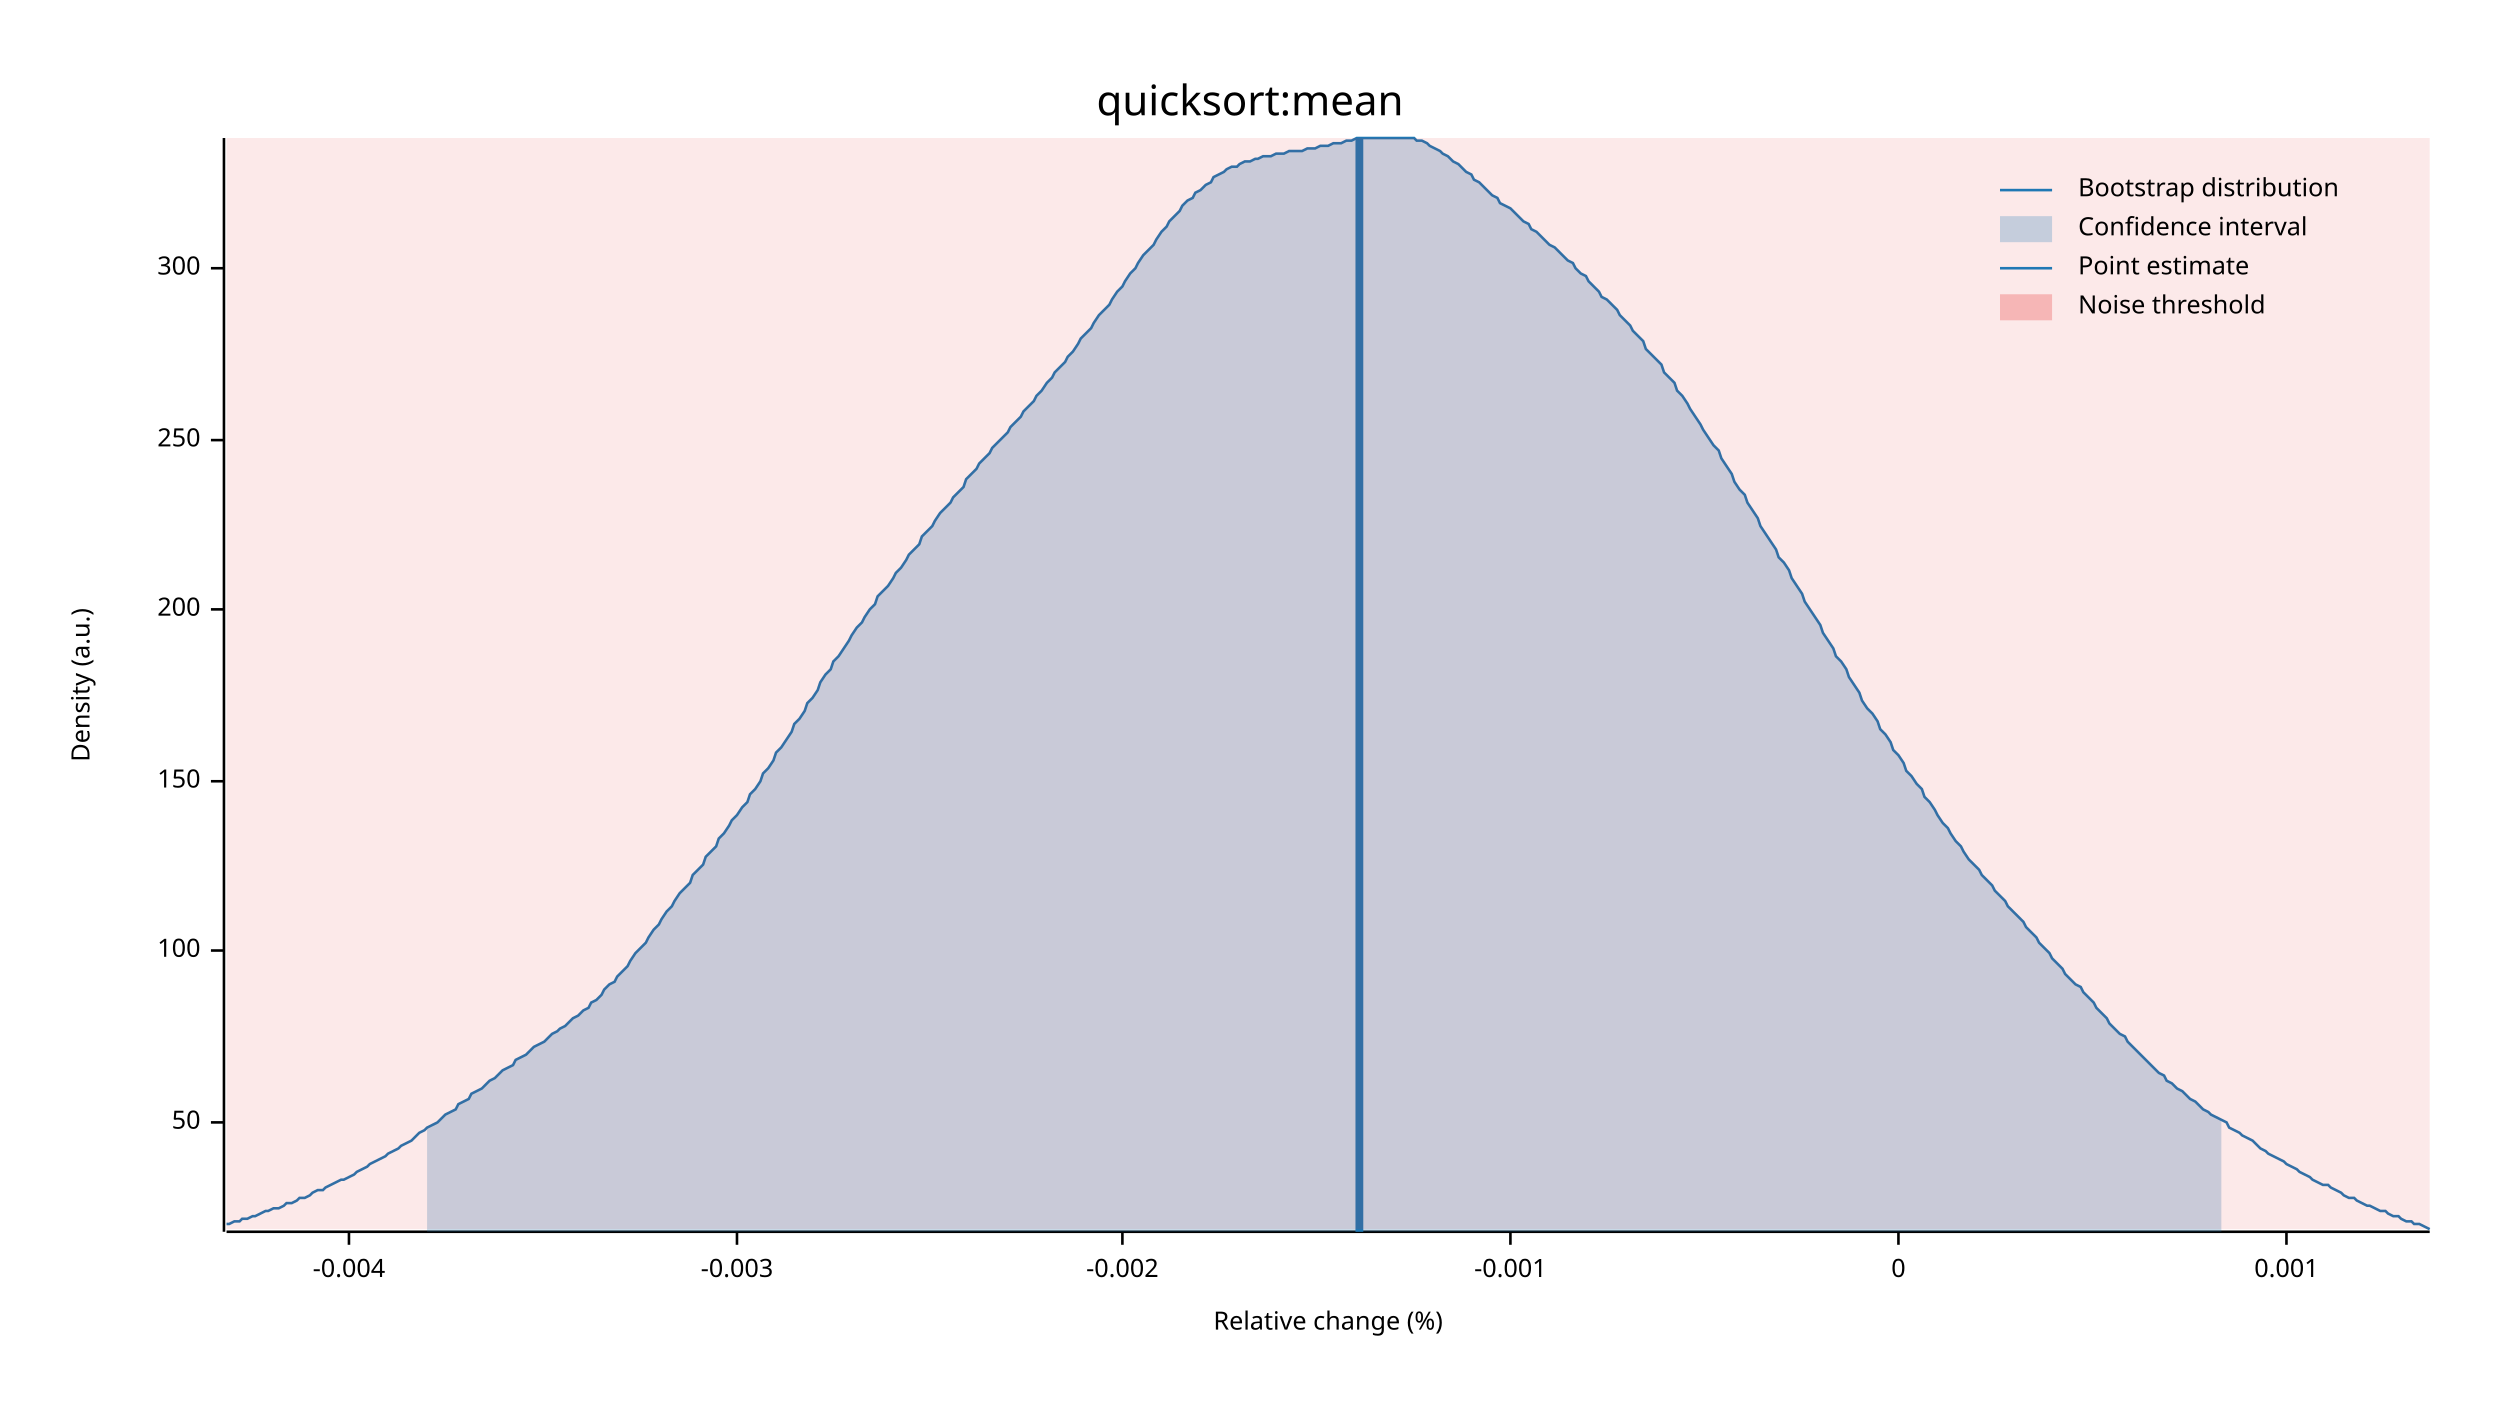
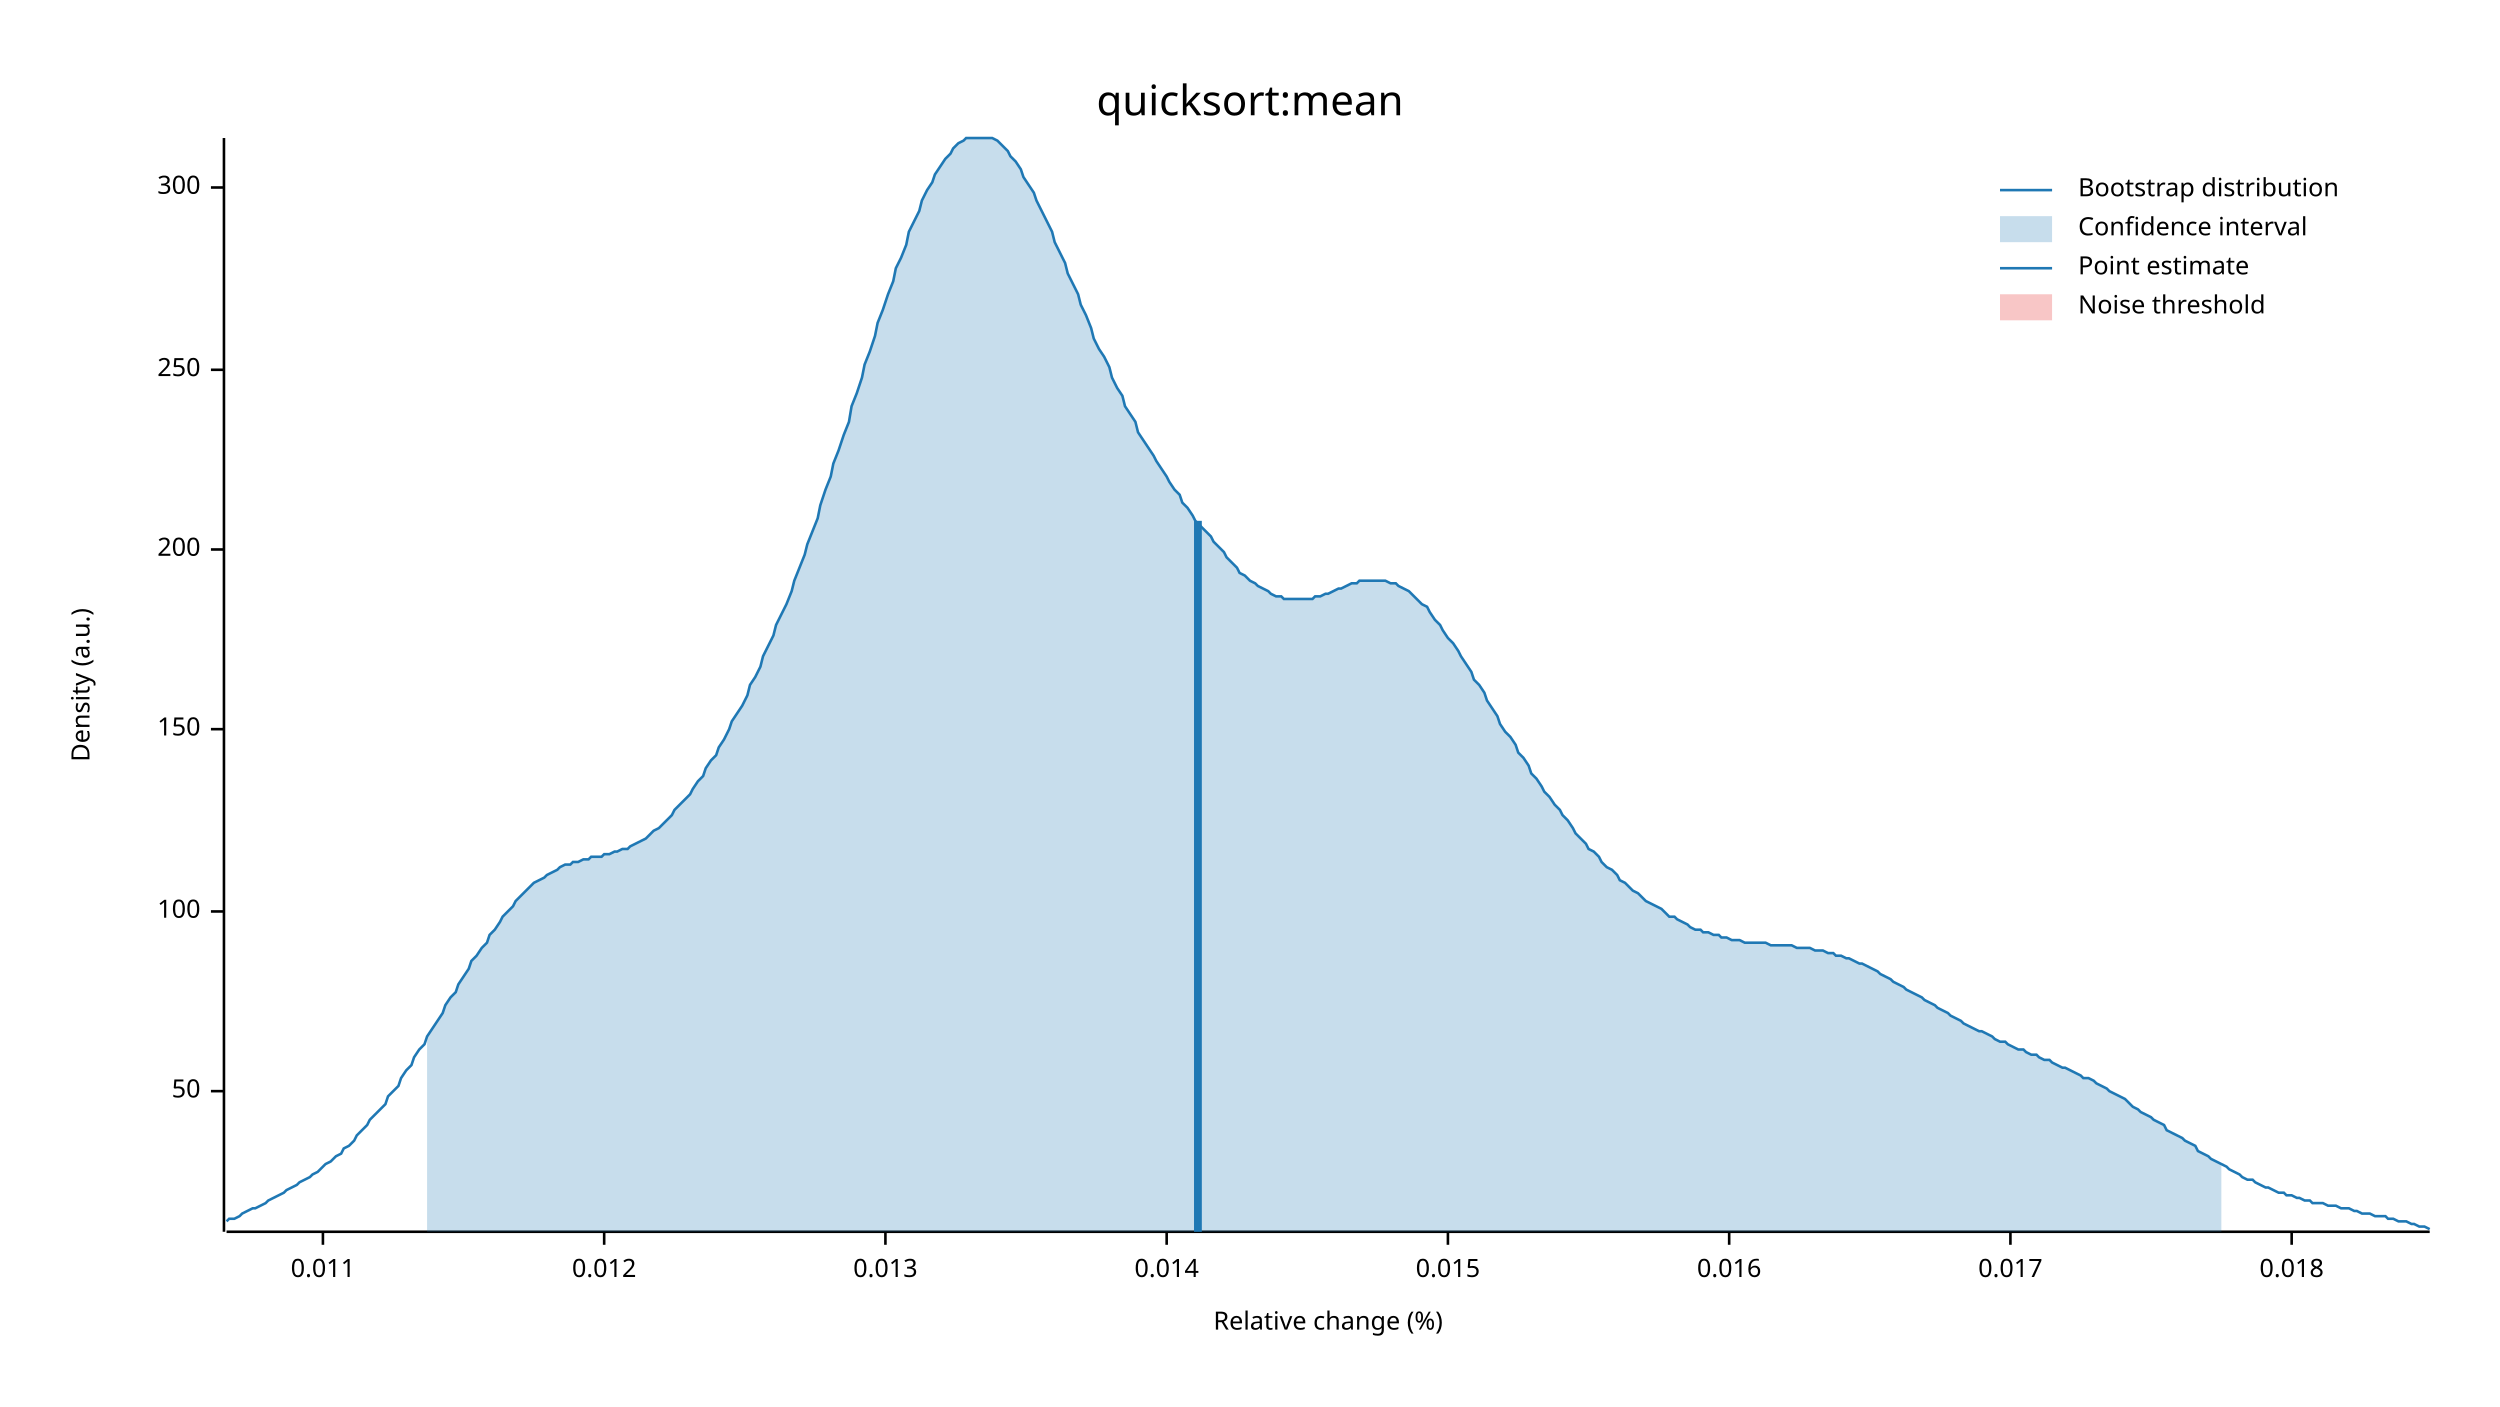
<svg xmlns="http://www.w3.org/2000/svg" width="960" height="540">
  <text x="480" y="32" dy="0.76em" text-anchor="middle" font-family="sans-serif" font-size="16.129" opacity="1" fill="#000000">
quicksort:mean
</text>
  <text x="27" y="263" dy="0.76em" text-anchor="middle" font-family="sans-serif" font-size="9.677" opacity="1" fill="#000000" transform="rotate(270, 27, 263)">
Density (a.u.)
</text>
  <text x="510" y="513" dy="-0.5ex" text-anchor="middle" font-family="sans-serif" font-size="9.677" opacity="1" fill="#000000">
Relative change (%)
</text>
  <polyline fill="none" opacity="1" stroke="#000000" stroke-width="1" points="86,53 86,473 " />
-   <text x="77" y="431" dy="0.5ex" text-anchor="end" font-family="sans-serif" font-size="9.677" opacity="1" fill="#000000">
+   <text x="77" y="419" dy="0.5ex" text-anchor="end" font-family="sans-serif" font-size="9.677" opacity="1" fill="#000000">
50
</text>
-   <polyline fill="none" opacity="1" stroke="#000000" stroke-width="1" points="81,431 86,431 " />
-   <text x="77" y="365" dy="0.5ex" text-anchor="end" font-family="sans-serif" font-size="9.677" opacity="1" fill="#000000">
+   <polyline fill="none" opacity="1" stroke="#000000" stroke-width="1" points="81,419 86,419 " />
+   <text x="77" y="350" dy="0.5ex" text-anchor="end" font-family="sans-serif" font-size="9.677" opacity="1" fill="#000000">
100
</text>
-   <polyline fill="none" opacity="1" stroke="#000000" stroke-width="1" points="81,365 86,365 " />
-   <text x="77" y="300" dy="0.5ex" text-anchor="end" font-family="sans-serif" font-size="9.677" opacity="1" fill="#000000">
+   <polyline fill="none" opacity="1" stroke="#000000" stroke-width="1" points="81,350 86,350 " />
+   <text x="77" y="280" dy="0.5ex" text-anchor="end" font-family="sans-serif" font-size="9.677" opacity="1" fill="#000000">
150
</text>
-   <polyline fill="none" opacity="1" stroke="#000000" stroke-width="1" points="81,300 86,300 " />
-   <text x="77" y="234" dy="0.5ex" text-anchor="end" font-family="sans-serif" font-size="9.677" opacity="1" fill="#000000">
+   <polyline fill="none" opacity="1" stroke="#000000" stroke-width="1" points="81,280 86,280 " />
+   <text x="77" y="211" dy="0.5ex" text-anchor="end" font-family="sans-serif" font-size="9.677" opacity="1" fill="#000000">
200
</text>
-   <polyline fill="none" opacity="1" stroke="#000000" stroke-width="1" points="81,234 86,234 " />
-   <text x="77" y="169" dy="0.5ex" text-anchor="end" font-family="sans-serif" font-size="9.677" opacity="1" fill="#000000">
+   <polyline fill="none" opacity="1" stroke="#000000" stroke-width="1" points="81,211 86,211 " />
+   <text x="77" y="142" dy="0.5ex" text-anchor="end" font-family="sans-serif" font-size="9.677" opacity="1" fill="#000000">
250
</text>
-   <polyline fill="none" opacity="1" stroke="#000000" stroke-width="1" points="81,169 86,169 " />
-   <text x="77" y="103" dy="0.5ex" text-anchor="end" font-family="sans-serif" font-size="9.677" opacity="1" fill="#000000">
+   <polyline fill="none" opacity="1" stroke="#000000" stroke-width="1" points="81,142 86,142 " />
+   <text x="77" y="72" dy="0.5ex" text-anchor="end" font-family="sans-serif" font-size="9.677" opacity="1" fill="#000000">
300
</text>
-   <polyline fill="none" opacity="1" stroke="#000000" stroke-width="1" points="81,103 86,103 " />
+   <polyline fill="none" opacity="1" stroke="#000000" stroke-width="1" points="81,72 86,72 " />
  <polyline fill="none" opacity="1" stroke="#000000" stroke-width="1" points="87,473 933,473 " />
-   <text x="134" y="483" dy="0.76em" text-anchor="middle" font-family="sans-serif" font-size="9.677" opacity="1" fill="#000000">
- -0.004
+   <text x="124" y="483" dy="0.76em" text-anchor="middle" font-family="sans-serif" font-size="9.677" opacity="1" fill="#000000">
+ 0.011
</text>
-   <polyline fill="none" opacity="1" stroke="#000000" stroke-width="1" points="134,473 134,478 " />
-   <text x="283" y="483" dy="0.76em" text-anchor="middle" font-family="sans-serif" font-size="9.677" opacity="1" fill="#000000">
- -0.003
+   <polyline fill="none" opacity="1" stroke="#000000" stroke-width="1" points="124,473 124,478 " />
+   <text x="232" y="483" dy="0.76em" text-anchor="middle" font-family="sans-serif" font-size="9.677" opacity="1" fill="#000000">
+ 0.012
</text>
-   <polyline fill="none" opacity="1" stroke="#000000" stroke-width="1" points="283,473 283,478 " />
-   <text x="431" y="483" dy="0.76em" text-anchor="middle" font-family="sans-serif" font-size="9.677" opacity="1" fill="#000000">
- -0.002
+   <polyline fill="none" opacity="1" stroke="#000000" stroke-width="1" points="232,473 232,478 " />
+   <text x="340" y="483" dy="0.76em" text-anchor="middle" font-family="sans-serif" font-size="9.677" opacity="1" fill="#000000">
+ 0.013
</text>
-   <polyline fill="none" opacity="1" stroke="#000000" stroke-width="1" points="431,473 431,478 " />
-   <text x="580" y="483" dy="0.76em" text-anchor="middle" font-family="sans-serif" font-size="9.677" opacity="1" fill="#000000">
- -0.001
+   <polyline fill="none" opacity="1" stroke="#000000" stroke-width="1" points="340,473 340,478 " />
+   <text x="448" y="483" dy="0.76em" text-anchor="middle" font-family="sans-serif" font-size="9.677" opacity="1" fill="#000000">
+ 0.014
</text>
-   <polyline fill="none" opacity="1" stroke="#000000" stroke-width="1" points="580,473 580,478 " />
-   <text x="729" y="483" dy="0.76em" text-anchor="middle" font-family="sans-serif" font-size="9.677" opacity="1" fill="#000000">
- 0
+   <polyline fill="none" opacity="1" stroke="#000000" stroke-width="1" points="448,473 448,478 " />
+   <text x="556" y="483" dy="0.76em" text-anchor="middle" font-family="sans-serif" font-size="9.677" opacity="1" fill="#000000">
+ 0.015
</text>
-   <polyline fill="none" opacity="1" stroke="#000000" stroke-width="1" points="729,473 729,478 " />
-   <text x="878" y="483" dy="0.76em" text-anchor="middle" font-family="sans-serif" font-size="9.677" opacity="1" fill="#000000">
- 0.001
+   <polyline fill="none" opacity="1" stroke="#000000" stroke-width="1" points="556,473 556,478 " />
+   <text x="664" y="483" dy="0.76em" text-anchor="middle" font-family="sans-serif" font-size="9.677" opacity="1" fill="#000000">
+ 0.016
</text>
-   <polyline fill="none" opacity="1" stroke="#000000" stroke-width="1" points="878,473 878,478 " />
-   <polyline fill="none" opacity="1" stroke="#1F78B4" stroke-width="1" points="87,470 88,470 90,469 92,469 93,468 95,468 97,467 98,467 100,466 102,465 103,465 105,464 107,464 109,463 110,462 112,462 114,461 115,460 117,460 119,459 120,458 122,457 124,457 125,456 127,455 129,454 131,453 132,453 134,452 136,451 137,450 139,449 141,448 142,447 144,446 146,445 148,444 149,443 151,442 153,441 154,440 156,439 158,438 159,437 161,435 163,434 164,433 166,432 168,431 170,429 171,428 173,427 175,426 176,424 178,423 180,422 181,420 183,419 185,418 187,416 188,415 190,414 192,412 193,411 195,410 197,409 198,407 200,406 202,405 203,404 205,402 207,401 209,400 210,399 212,397 214,396 215,395 217,394 219,392 220,391 222,390 224,388 226,387 227,385 229,384 231,382 232,380 234,378 236,377 237,375 239,373 241,371 242,369 244,366 246,364 248,362 249,360 251,357 253,355 254,353 256,350 258,348 259,346 261,343 263,341 265,339 266,336 268,334 270,332 271,329 273,327 275,325 276,322 278,320 280,317 281,315 283,313 285,310 287,308 288,305 290,303 292,300 293,297 295,295 297,292 298,289 300,287 302,284 304,281 305,278 307,276 309,273 310,270 312,268 314,265 315,262 317,259 319,257 320,254 322,252 324,249 326,246 327,244 329,241 331,239 332,237 334,234 336,232 337,229 339,227 341,225 343,222 344,220 346,218 348,215 349,213 351,211 353,209 354,206 356,204 358,202 359,200 361,197 363,195 365,193 366,191 368,189 370,187 371,184 373,182 375,180 376,178 378,176 380,174 381,172 383,170 385,168 387,166 388,164 390,162 392,160 393,158 395,156 397,154 398,152 400,150 402,147 404,145 405,143 407,141 409,139 410,137 412,135 414,132 415,130 417,128 419,126 420,124 422,121 424,119 426,117 427,115 429,112 431,110 432,108 434,105 436,103 437,101 439,98 441,96 443,94 444,92 446,89 448,87 449,85 451,83 453,81 454,79 456,77 458,76 459,74 461,73 463,71 465,70 466,68 468,67 470,66 471,65 473,64 475,64 476,63 478,62 480,62 482,61 483,61 485,60 487,60 488,60 490,59 492,59 493,59 495,58 497,58 498,58 500,58 502,57 504,57 505,57 507,56 509,56 510,56 512,55 514,55 515,55 517,54 519,54 521,53 522,53 524,53 526,53 527,53 529,53 531,53 532,53 534,53 536,53 537,53 539,53 541,53 543,53 544,54 546,54 548,55 549,56 551,57 553,58 554,59 556,60 558,62 560,63 561,64 563,66 565,67 566,69 568,70 570,72 571,73 573,75 575,76 576,78 578,79 580,80 582,82 583,83 585,85 587,86 588,88 590,89 592,91 593,92 595,94 597,95 599,97 600,98 602,100 604,101 605,103 607,105 609,106 610,108 612,110 614,112 615,114 617,115 619,117 621,119 622,121 624,123 626,125 627,127 629,129 631,131 632,134 634,136 636,138 638,140 639,143 641,145 643,147 644,150 646,152 648,155 649,157 651,160 653,163 654,165 656,168 658,171 660,173 661,176 663,179 665,182 666,185 668,188 670,190 671,193 673,196 675,199 676,202 678,205 680,208 682,211 683,214 685,216 687,219 688,222 690,225 692,228 693,231 695,234 697,237 699,240 700,243 702,246 704,249 705,252 707,254 709,257 710,260 712,263 714,266 715,269 717,272 719,274 721,277 722,280 724,282 726,285 727,288 729,290 731,293 732,296 734,298 736,301 738,303 739,306 741,308 743,311 744,313 746,316 748,318 749,320 751,323 753,325 754,327 756,330 758,332 760,334 761,336 763,338 765,340 766,342 768,344 770,346 771,348 773,350 775,352 777,354 778,356 780,358 782,360 783,362 785,364 787,366 788,368 790,370 792,372 793,374 795,376 797,378 799,379 800,381 802,383 804,385 805,387 807,389 809,391 810,393 812,395 814,397 816,398 817,400 819,402 821,404 822,405 824,407 826,409 827,410 829,412 831,413 832,415 834,416 836,418 838,419 839,420 841,422 843,423 844,424 846,426 848,427 849,428 851,429 853,430 855,431 856,433 858,434 860,435 861,436 863,437 865,438 866,439 868,441 870,442 871,443 873,444 875,445 877,446 878,447 880,448 882,449 883,450 885,451 887,452 888,453 890,454 892,455 894,455 895,456 897,457 899,458 900,459 902,460 904,460 905,461 907,462 909,463 910,463 912,464 914,465 916,465 917,466 919,467 921,467 922,468 924,469 926,469 927,470 929,470 931,471 933,472 " />
-   <polygon opacity="0.25" fill="#1F78B4" points="164,433 166,432 168,431 170,429 171,428 173,427 175,426 176,424 178,423 180,422 181,420 183,419 185,418 187,416 188,415 190,414 192,412 193,411 195,410 197,409 198,407 200,406 202,405 203,404 205,402 207,401 209,400 210,399 212,397 214,396 215,395 217,394 219,392 220,391 222,390 224,388 226,387 227,385 229,384 231,382 232,380 234,378 236,377 237,375 239,373 241,371 242,369 244,366 246,364 248,362 249,360 251,357 253,355 254,353 256,350 258,348 259,346 261,343 263,341 265,339 266,336 268,334 270,332 271,329 273,327 275,325 276,322 278,320 280,317 281,315 283,313 285,310 287,308 288,305 290,303 292,300 293,297 295,295 297,292 298,289 300,287 302,284 304,281 305,278 307,276 309,273 310,270 312,268 314,265 315,262 317,259 319,257 320,254 322,252 324,249 326,246 327,244 329,241 331,239 332,237 334,234 336,232 337,229 339,227 341,225 343,222 344,220 346,218 348,215 349,213 351,211 353,209 354,206 356,204 358,202 359,200 361,197 363,195 365,193 366,191 368,189 370,187 371,184 373,182 375,180 376,178 378,176 380,174 381,172 383,170 385,168 387,166 388,164 390,162 392,160 393,158 395,156 397,154 398,152 400,150 402,147 404,145 405,143 407,141 409,139 410,137 412,135 414,132 415,130 417,128 419,126 420,124 422,121 424,119 426,117 427,115 429,112 431,110 432,108 434,105 436,103 437,101 439,98 441,96 443,94 444,92 446,89 448,87 449,85 451,83 453,81 454,79 456,77 458,76 459,74 461,73 463,71 465,70 466,68 468,67 470,66 471,65 473,64 475,64 476,63 478,62 480,62 482,61 483,61 485,60 487,60 488,60 490,59 492,59 493,59 495,58 497,58 498,58 500,58 502,57 504,57 505,57 507,56 509,56 510,56 512,55 514,55 515,55 517,54 519,54 521,53 522,53 524,53 526,53 527,53 529,53 531,53 532,53 534,53 536,53 537,53 539,53 541,53 543,53 544,54 546,54 548,55 549,56 551,57 553,58 554,59 556,60 558,62 560,63 561,64 563,66 565,67 566,69 568,70 570,72 571,73 573,75 575,76 576,78 578,79 580,80 582,82 583,83 585,85 587,86 588,88 590,89 592,91 593,92 595,94 597,95 599,97 600,98 602,100 604,101 605,103 607,105 609,106 610,108 612,110 614,112 615,114 617,115 619,117 621,119 622,121 624,123 626,125 627,127 629,129 631,131 632,134 634,136 636,138 638,140 639,143 641,145 643,147 644,150 646,152 648,155 649,157 651,160 653,163 654,165 656,168 658,171 660,173 661,176 663,179 665,182 666,185 668,188 670,190 671,193 673,196 675,199 676,202 678,205 680,208 682,211 683,214 685,216 687,219 688,222 690,225 692,228 693,231 695,234 697,237 699,240 700,243 702,246 704,249 705,252 707,254 709,257 710,260 712,263 714,266 715,269 717,272 719,274 721,277 722,280 724,282 726,285 727,288 729,290 731,293 732,296 734,298 736,301 738,303 739,306 741,308 743,311 744,313 746,316 748,318 749,320 751,323 753,325 754,327 756,330 758,332 760,334 761,336 763,338 765,340 766,342 768,344 770,346 771,348 773,350 775,352 777,354 778,356 780,358 782,360 783,362 785,364 787,366 788,368 790,370 792,372 793,374 795,376 797,378 799,379 800,381 802,383 804,385 805,387 807,389 809,391 810,393 812,395 814,397 816,398 817,400 819,402 821,404 822,405 824,407 826,409 827,410 829,412 831,413 832,415 834,416 836,418 838,419 839,420 841,422 843,423 844,424 846,426 848,427 849,428 851,429 853,430 853,473 164,473 " />
-   <polyline fill="none" opacity="1" stroke="#1F78B4" stroke-width="3" points="522,473 522,53 " />
-   <rect x="87" y="53" width="846" height="419" opacity="0.1" fill="#E31A1C" stroke="none" />
+   <polyline fill="none" opacity="1" stroke="#000000" stroke-width="1" points="664,473 664,478 " />
+   <text x="772" y="483" dy="0.76em" text-anchor="middle" font-family="sans-serif" font-size="9.677" opacity="1" fill="#000000">
+ 0.017
+ </text>
+   <polyline fill="none" opacity="1" stroke="#000000" stroke-width="1" points="772,473 772,478 " />
+   <text x="880" y="483" dy="0.76em" text-anchor="middle" font-family="sans-serif" font-size="9.677" opacity="1" fill="#000000">
+ 0.018
+ </text>
+   <polyline fill="none" opacity="1" stroke="#000000" stroke-width="1" points="880,473 880,478 " />
+   <polyline fill="none" opacity="1" stroke="#1F78B4" stroke-width="1" points="87,469 88,468 90,468 92,467 93,466 95,465 97,464 98,464 100,463 102,462 103,461 105,460 107,459 109,458 110,457 112,456 114,455 115,454 117,453 119,452 120,451 122,450 124,448 125,447 127,446 129,444 131,443 132,441 134,440 136,438 137,436 139,434 141,432 142,430 144,428 146,426 148,424 149,421 151,419 153,417 154,414 156,411 158,409 159,406 161,403 163,401 164,398 166,395 168,392 170,389 171,386 173,383 175,381 176,378 178,375 180,372 181,369 183,367 185,364 187,362 188,359 190,357 192,354 193,352 195,350 197,348 198,346 200,344 202,342 203,341 205,339 207,338 209,337 210,336 212,335 214,334 215,333 217,332 219,332 220,331 222,331 224,330 226,330 227,329 229,329 231,329 232,328 234,328 236,327 237,327 239,326 241,326 242,325 244,324 246,323 248,322 249,321 251,319 253,318 254,317 256,315 258,313 259,311 261,309 263,307 265,305 266,303 268,300 270,298 271,295 273,292 275,290 276,287 278,284 280,280 281,277 283,274 285,271 287,267 288,263 290,260 292,256 293,252 295,248 297,244 298,240 300,236 302,232 304,227 305,223 307,218 309,213 310,209 312,204 314,199 315,194 317,188 319,183 320,178 322,173 324,167 326,162 327,156 329,151 331,145 332,140 334,135 336,129 337,124 339,119 341,113 343,108 344,103 346,99 348,94 349,89 351,85 353,81 354,77 356,73 358,70 359,67 361,64 363,61 365,59 366,57 368,55 370,54 371,53 373,53 375,53 376,53 378,53 380,53 381,53 383,54 385,56 387,58 388,60 390,62 392,65 393,68 395,71 397,74 398,77 400,81 402,85 404,89 405,93 407,97 409,101 410,105 412,109 414,113 415,117 417,121 419,126 420,130 422,134 424,137 426,141 427,145 429,149 431,152 432,156 434,159 436,162 437,166 439,169 441,172 443,175 444,177 446,180 448,183 449,185 451,188 453,190 454,193 456,195 458,198 459,200 461,202 463,204 465,206 466,208 468,210 470,212 471,214 473,216 475,218 476,220 478,221 480,223 482,224 483,225 485,226 487,227 488,228 490,229 492,229 493,230 495,230 497,230 498,230 500,230 502,230 504,230 505,229 507,229 509,228 510,228 512,227 514,226 515,226 517,225 519,224 521,224 522,223 524,223 526,223 527,223 529,223 531,223 532,223 534,224 536,224 537,225 539,226 541,227 543,229 544,230 546,232 548,233 549,235 551,238 553,240 554,242 556,245 558,247 560,250 561,252 563,255 565,258 566,261 568,263 570,266 571,269 573,272 575,275 576,278 578,281 580,283 582,286 583,289 585,291 587,294 588,297 590,299 592,302 593,304 595,306 597,309 599,311 600,313 602,315 604,318 605,320 607,322 609,324 610,326 612,327 614,329 615,331 617,333 619,334 621,336 622,338 624,339 626,341 627,342 629,343 631,345 632,346 634,347 636,348 638,349 639,350 641,352 643,352 644,353 646,354 648,355 649,356 651,357 653,357 654,358 656,358 658,359 660,359 661,360 663,360 665,361 666,361 668,361 670,362 671,362 673,362 675,362 676,362 678,362 680,363 682,363 683,363 685,363 687,363 688,363 690,364 692,364 693,364 695,364 697,365 699,365 700,365 702,366 704,366 705,367 707,367 709,368 710,368 712,369 714,370 715,370 717,371 719,372 721,373 722,374 724,375 726,376 727,377 729,378 731,379 732,380 734,381 736,382 738,383 739,384 741,385 743,386 744,387 746,388 748,389 749,390 751,391 753,392 754,393 756,394 758,395 760,396 761,396 763,397 765,398 766,399 768,400 770,400 771,401 773,402 775,403 777,403 778,404 780,405 782,405 783,406 785,407 787,407 788,408 790,409 792,410 793,410 795,411 797,412 799,413 800,414 802,414 804,415 805,416 807,417 809,418 810,419 812,420 814,421 816,422 817,423 819,425 821,426 822,427 824,428 826,429 827,430 829,431 831,432 832,434 834,435 836,436 838,437 839,438 841,439 843,440 844,442 846,443 848,444 849,445 851,446 853,447 855,448 856,449 858,450 860,451 861,452 863,453 865,453 866,454 868,455 870,456 871,456 873,457 875,458 877,458 878,459 880,459 882,460 883,460 885,461 887,461 888,462 890,462 892,462 894,463 895,463 897,463 899,464 900,464 902,464 904,465 905,465 907,466 909,466 910,466 912,467 914,467 916,467 917,468 919,468 921,469 922,469 924,469 926,470 927,470 929,471 931,471 933,472 " />
+   <polygon opacity="0.25" fill="#1F78B4" points="164,398 166,395 168,392 170,389 171,386 173,383 175,381 176,378 178,375 180,372 181,369 183,367 185,364 187,362 188,359 190,357 192,354 193,352 195,350 197,348 198,346 200,344 202,342 203,341 205,339 207,338 209,337 210,336 212,335 214,334 215,333 217,332 219,332 220,331 222,331 224,330 226,330 227,329 229,329 231,329 232,328 234,328 236,327 237,327 239,326 241,326 242,325 244,324 246,323 248,322 249,321 251,319 253,318 254,317 256,315 258,313 259,311 261,309 263,307 265,305 266,303 268,300 270,298 271,295 273,292 275,290 276,287 278,284 280,280 281,277 283,274 285,271 287,267 288,263 290,260 292,256 293,252 295,248 297,244 298,240 300,236 302,232 304,227 305,223 307,218 309,213 310,209 312,204 314,199 315,194 317,188 319,183 320,178 322,173 324,167 326,162 327,156 329,151 331,145 332,140 334,135 336,129 337,124 339,119 341,113 343,108 344,103 346,99 348,94 349,89 351,85 353,81 354,77 356,73 358,70 359,67 361,64 363,61 365,59 366,57 368,55 370,54 371,53 373,53 375,53 376,53 378,53 380,53 381,53 383,54 385,56 387,58 388,60 390,62 392,65 393,68 395,71 397,74 398,77 400,81 402,85 404,89 405,93 407,97 409,101 410,105 412,109 414,113 415,117 417,121 419,126 420,130 422,134 424,137 426,141 427,145 429,149 431,152 432,156 434,159 436,162 437,166 439,169 441,172 443,175 444,177 446,180 448,183 449,185 451,188 453,190 454,193 456,195 458,198 459,200 461,202 463,204 465,206 466,208 468,210 470,212 471,214 473,216 475,218 476,220 478,221 480,223 482,224 483,225 485,226 487,227 488,228 490,229 492,229 493,230 495,230 497,230 498,230 500,230 502,230 504,230 505,229 507,229 509,228 510,228 512,227 514,226 515,226 517,225 519,224 521,224 522,223 524,223 526,223 527,223 529,223 531,223 532,223 534,224 536,224 537,225 539,226 541,227 543,229 544,230 546,232 548,233 549,235 551,238 553,240 554,242 556,245 558,247 560,250 561,252 563,255 565,258 566,261 568,263 570,266 571,269 573,272 575,275 576,278 578,281 580,283 582,286 583,289 585,291 587,294 588,297 590,299 592,302 593,304 595,306 597,309 599,311 600,313 602,315 604,318 605,320 607,322 609,324 610,326 612,327 614,329 615,331 617,333 619,334 621,336 622,338 624,339 626,341 627,342 629,343 631,345 632,346 634,347 636,348 638,349 639,350 641,352 643,352 644,353 646,354 648,355 649,356 651,357 653,357 654,358 656,358 658,359 660,359 661,360 663,360 665,361 666,361 668,361 670,362 671,362 673,362 675,362 676,362 678,362 680,363 682,363 683,363 685,363 687,363 688,363 690,364 692,364 693,364 695,364 697,365 699,365 700,365 702,366 704,366 705,367 707,367 709,368 710,368 712,369 714,370 715,370 717,371 719,372 721,373 722,374 724,375 726,376 727,377 729,378 731,379 732,380 734,381 736,382 738,383 739,384 741,385 743,386 744,387 746,388 748,389 749,390 751,391 753,392 754,393 756,394 758,395 760,396 761,396 763,397 765,398 766,399 768,400 770,400 771,401 773,402 775,403 777,403 778,404 780,405 782,405 783,406 785,407 787,407 788,408 790,409 792,410 793,410 795,411 797,412 799,413 800,414 802,414 804,415 805,416 807,417 809,418 810,419 812,420 814,421 816,422 817,423 819,425 821,426 822,427 824,428 826,429 827,430 829,431 831,432 832,434 834,435 836,436 838,437 839,438 841,439 843,440 844,442 846,443 848,444 849,445 851,446 853,447 853,473 164,473 " />
+   <polyline fill="none" opacity="1" stroke="#1F78B4" stroke-width="3" points="460,473 460,200 " />
+   <rect x="510" y="53" width="0" height="419" opacity="0.1" fill="#E31A1C" stroke="none" />
  <text x="798" y="68" dy="0.76em" text-anchor="start" font-family="sans-serif" font-size="9.677" opacity="1" fill="#000000">
Bootstrap distribution
</text>
  <text x="798" y="83" dy="0.76em" text-anchor="start" font-family="sans-serif" font-size="9.677" opacity="1" fill="#000000">
Confidence interval
</text>
  <text x="798" y="98" dy="0.76em" text-anchor="start" font-family="sans-serif" font-size="9.677" opacity="1" fill="#000000">
Point estimate
</text>
  <text x="798" y="113" dy="0.76em" text-anchor="start" font-family="sans-serif" font-size="9.677" opacity="1" fill="#000000">
Noise threshold
</text>
  <polyline fill="none" opacity="1" stroke="#1F78B4" stroke-width="1" points="768,73 788,73 " />
  <rect x="768" y="83" width="20" height="10" opacity="0.25" fill="#1F78B4" stroke="none" />
  <polyline fill="none" opacity="1" stroke="#1F78B4" stroke-width="1" points="768,103 788,103 " />
  <rect x="768" y="113" width="20" height="10" opacity="0.25" fill="#E31A1C" stroke="none" />
</svg>
